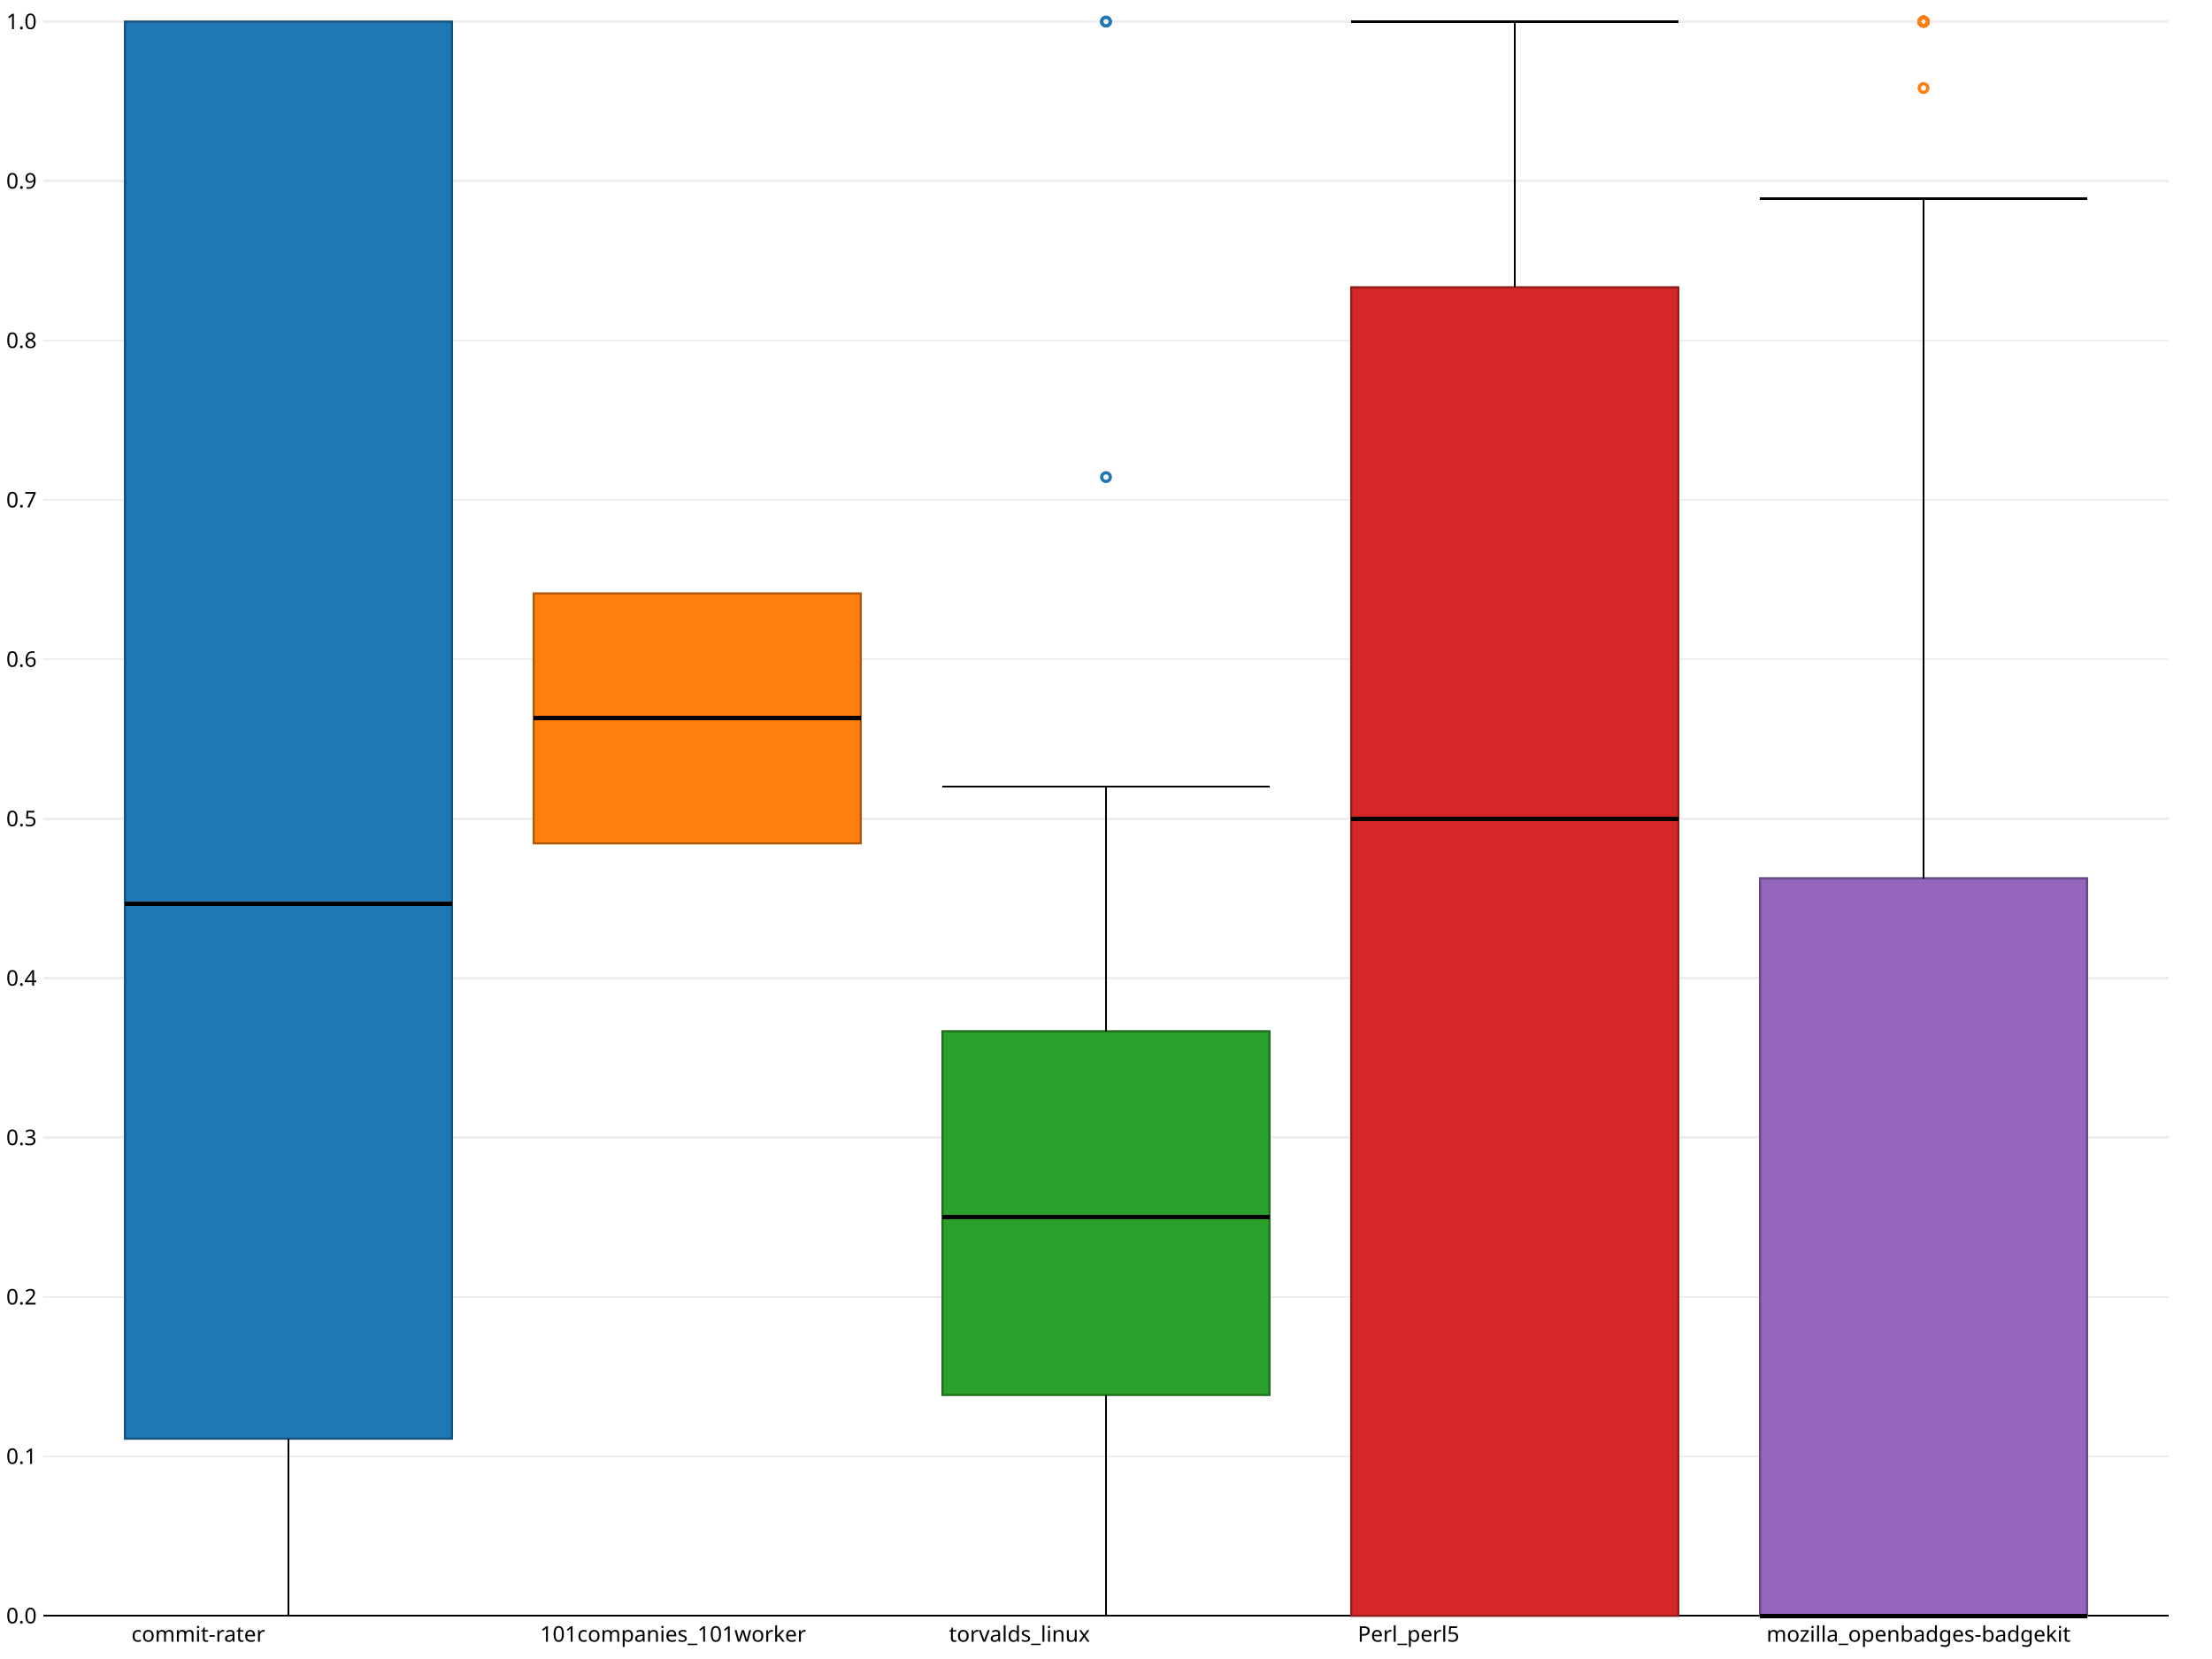
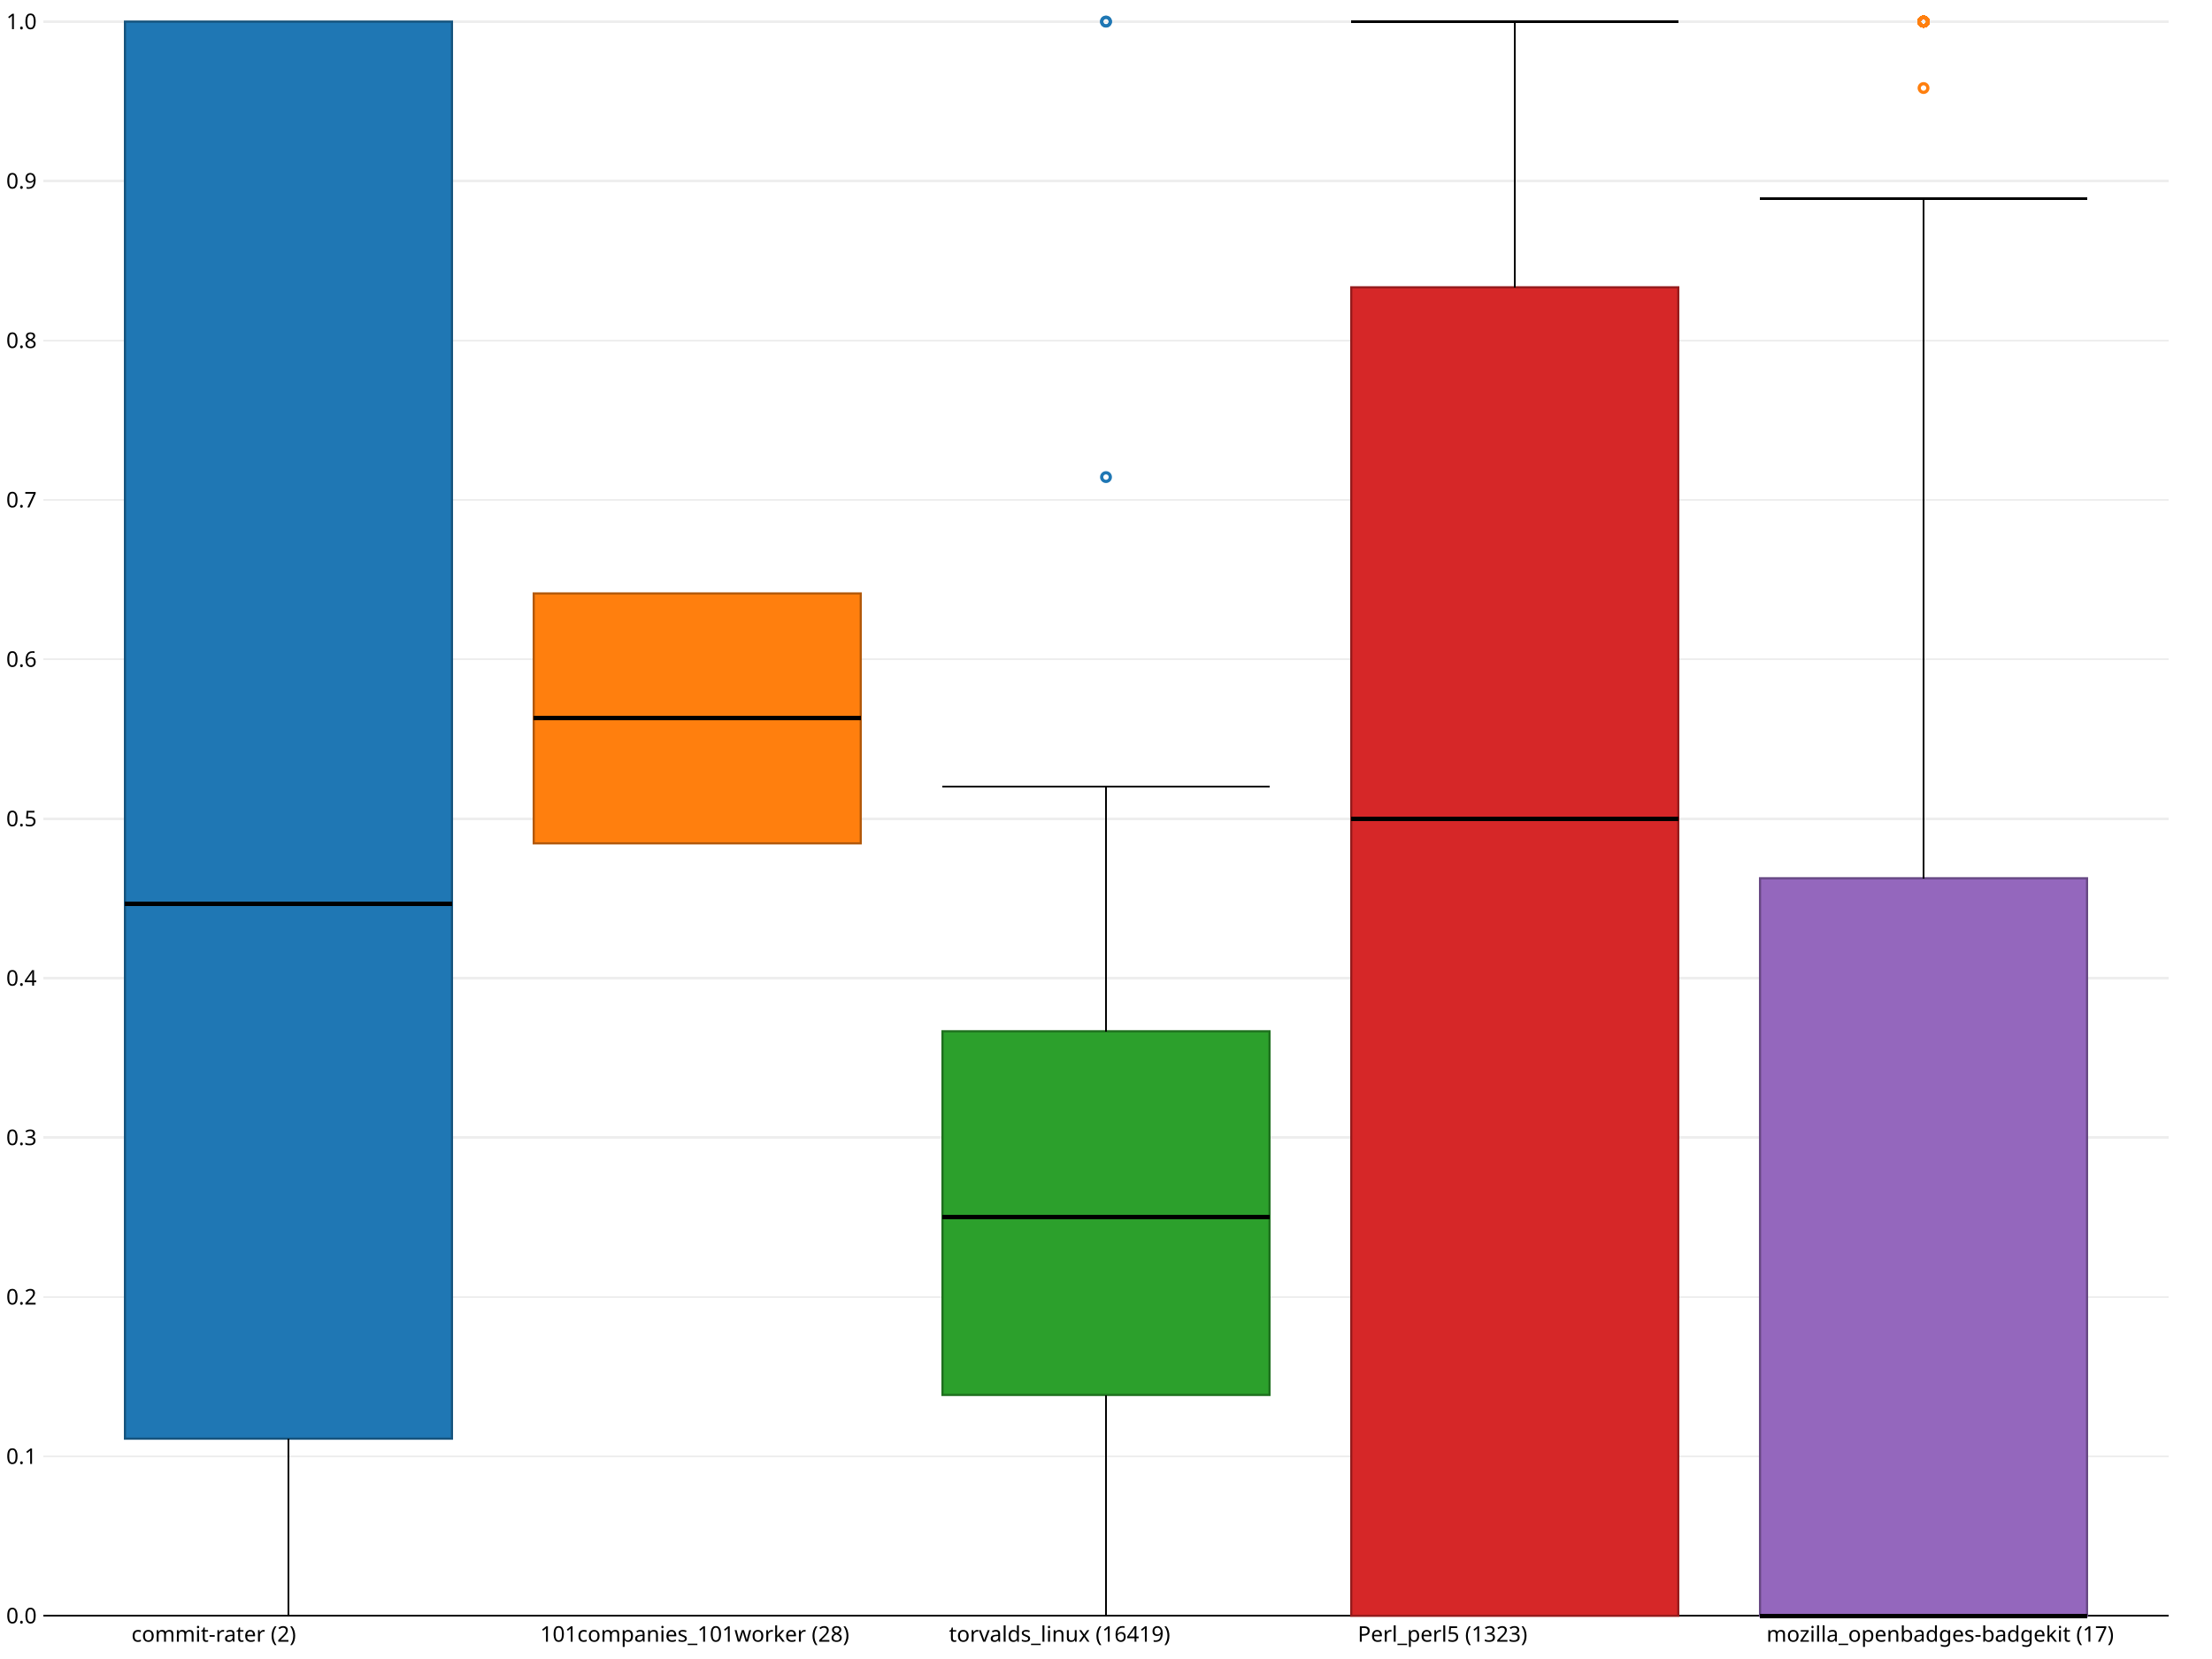
<svg xmlns="http://www.w3.org/2000/svg" xmlns:xlink="http://www.w3.org/1999/xlink" fill="none" font-family="sans-serif" font-size="10px" height="768" stroke="none" stroke-width="1.5" width="1024">
  <g transform="translate(20,10)">
    <line shape-rendering="crispEdges" stroke="rgb(0,0,0)" stroke-width="1" x1="0" x2="984" y1="738.0" y2="738.0" />
    <line shape-rendering="crispEdges" stroke="rgb(238,238,238)" stroke-width="1" x1="0" x2="984" y1="664.2" y2="664.2" />
    <line shape-rendering="crispEdges" stroke="rgb(238,238,238)" stroke-width="1" x1="0" x2="984" y1="590.4" y2="590.4" />
    <line shape-rendering="crispEdges" stroke="rgb(238,238,238)" stroke-width="1" x1="0" x2="984" y1="516.6" y2="516.6" />
    <line shape-rendering="crispEdges" stroke="rgb(238,238,238)" stroke-width="1" x1="0" x2="984" y1="442.8" y2="442.8" />
    <line shape-rendering="crispEdges" stroke="rgb(238,238,238)" stroke-width="1" x1="0" x2="984" y1="369.0" y2="369.0" />
    <line shape-rendering="crispEdges" stroke="rgb(238,238,238)" stroke-width="1" x1="0" x2="984" y1="295.2" y2="295.2" />
    <line shape-rendering="crispEdges" stroke="rgb(238,238,238)" stroke-width="1" x1="0" x2="984" y1="221.4" y2="221.4" />
    <line shape-rendering="crispEdges" stroke="rgb(238,238,238)" stroke-width="1" x1="0" x2="984" y1="147.6" y2="147.6" />
    <line shape-rendering="crispEdges" stroke="rgb(238,238,238)" stroke-width="1" x1="0" x2="984" y1="73.8" y2="73.8" />
    <line shape-rendering="crispEdges" stroke="rgb(238,238,238)" stroke-width="1" x1="0" x2="984" y1="0.0" y2="0.0" />
  </g>
  <g transform="translate(20,10)">
    <text dy=".35em" fill="rgb(0,0,0)" pointer-events="none" text-anchor="end" transform="translate(0,738.0)" x="-3">0.0</text>
    <text dy=".35em" fill="rgb(0,0,0)" pointer-events="none" text-anchor="end" transform="translate(0,664.2)" x="-3">0.1</text>
    <text dy=".35em" fill="rgb(0,0,0)" pointer-events="none" text-anchor="end" transform="translate(0,590.4)" x="-3">0.2</text>
    <text dy=".35em" fill="rgb(0,0,0)" pointer-events="none" text-anchor="end" transform="translate(0,516.6)" x="-3">0.3</text>
    <text dy=".35em" fill="rgb(0,0,0)" pointer-events="none" text-anchor="end" transform="translate(0,442.8)" x="-3">0.4</text>
    <text dy=".35em" fill="rgb(0,0,0)" pointer-events="none" text-anchor="end" transform="translate(0,369.0)" x="-3">0.5</text>
    <text dy=".35em" fill="rgb(0,0,0)" pointer-events="none" text-anchor="end" transform="translate(0,295.2)" x="-3">0.6</text>
    <text dy=".35em" fill="rgb(0,0,0)" pointer-events="none" text-anchor="end" transform="translate(0,221.4)" x="-3">0.7</text>
    <text dy=".35em" fill="rgb(0,0,0)" pointer-events="none" text-anchor="end" transform="translate(0,147.6)" x="-3">0.8</text>
    <text dy=".35em" fill="rgb(0,0,0)" pointer-events="none" text-anchor="end" transform="translate(0,73.8)" x="-3">0.9</text>
    <text dy=".35em" fill="rgb(0,0,0)" pointer-events="none" text-anchor="end" transform="translate(0,0.0)" x="-3">1.0</text>
  </g>
  <g transform="translate(20,10)">
    <line shape-rendering="crispEdges" stroke="rgb(0,0,0)" stroke-width="1" x1="0" x2="984" y1="738" y2="738" />
  </g>
  <g transform="translate(20,10)">
-     <text fill="rgb(0,0,0)" pointer-events="none" transform="translate(37.84615,753)" x="3" y="-3">commit-rater</text>
-     <text fill="rgb(0,0,0)" pointer-events="none" transform="translate(227.0769,753)" x="3" y="-3">101companies_101worker</text>
-     <text fill="rgb(0,0,0)" pointer-events="none" transform="translate(416.3077,753)" x="3" y="-3">torvalds_linux</text>
-     <text fill="rgb(0,0,0)" pointer-events="none" transform="translate(605.5385,753)" x="3" y="-3">Perl_perl5</text>
-     <text fill="rgb(0,0,0)" pointer-events="none" transform="translate(794.7692,753)" x="3" y="-3">mozilla_openbadges-badgekit</text>
+     <text fill="rgb(0,0,0)" pointer-events="none" transform="translate(37.84615,753)" x="3" y="-3">commit-rater (2)</text>
+     <text fill="rgb(0,0,0)" pointer-events="none" transform="translate(227.0769,753)" x="3" y="-3">101companies_101worker (28)</text>
+     <text fill="rgb(0,0,0)" pointer-events="none" transform="translate(416.3077,753)" x="3" y="-3">torvalds_linux (16419)</text>
+     <text fill="rgb(0,0,0)" pointer-events="none" transform="translate(605.5385,753)" x="3" y="-3">Perl_perl5 (1323)</text>
+     <text fill="rgb(0,0,0)" pointer-events="none" transform="translate(794.7692,753)" x="3" y="-3">mozilla_openbadges-badgekit (17)</text>
  </g>
  <g transform="translate(20,10)">
    <g transform="translate(37.84615,0)">
      <rect fill="rgb(31,119,180)" height="656.0" stroke="rgb(21,83,125)" stroke-width="1.0" width="151.385" />
    </g>
    <g transform="translate(37.84615,0)">
      <line shape-rendering="crispEdges" stroke="rgb(0,0,0)" stroke-width="2" x1="0.0" x2="151.385" y1="408.574" y2="408.574" />
    </g>
    <g transform="translate(37.84615,0)">
      <line shape-rendering="crispEdges" stroke="rgb(0,0,0)" stroke-width="1" x1="0" x2="151.385" y1="738.0" y2="738.0" />
    </g>
    <g transform="translate(37.84615,0)">
      <line shape-rendering="crispEdges" stroke="rgb(0,0,0)" stroke-width="1" x1="75.692" x2="75.692" y1="656.0" y2="738.0" />
    </g>
    <g transform="translate(37.84615,0)" />
    <g transform="translate(37.84615,0)" />
    <g transform="translate(37.84615,0)" />
    <g transform="translate(227.0769,0)">
      <rect fill="rgb(255,127,14)" height="115.695" stroke="rgb(178,88,9)" stroke-width="1.0" width="151.385" y="264.717" />
    </g>
    <g transform="translate(227.0769,0)">
      <line shape-rendering="crispEdges" stroke="rgb(0,0,0)" stroke-width="2" x1="0.0" x2="151.385" y1="322.565" y2="322.565" />
    </g>
    <g transform="translate(227.0769,0)" />
    <g transform="translate(227.0769,0)" />
    <g transform="translate(227.0769,0)" />
    <g transform="translate(227.0769,0)" />
    <g transform="translate(227.0769,0)" />
    <g transform="translate(416.3077,0)">
      <rect fill="rgb(44,160,44)" height="168.362" stroke="rgb(30,112,30)" stroke-width="1.0" width="151.385" y="467.4" />
    </g>
    <g transform="translate(416.3077,0)">
      <line shape-rendering="crispEdges" stroke="rgb(0,0,0)" stroke-width="2" x1="0.0" x2="151.385" y1="553.231" y2="553.231" />
    </g>
    <g transform="translate(416.3077,0)">
      <line shape-rendering="crispEdges" stroke="rgb(0,0,0)" stroke-width="1" x1="0" x2="151.385" y1="738.0" y2="738.0" />
    </g>
    <g transform="translate(416.3077,0)">
      <line shape-rendering="crispEdges" stroke="rgb(0,0,0)" stroke-width="1" x1="75.692" x2="75.692" y1="635.762" y2="738.0" />
    </g>
    <g transform="translate(416.3077,0)">
      <line shape-rendering="crispEdges" stroke="rgb(0,0,0)" stroke-width="1" x1="0" x2="151.385" y1="354.24" y2="354.24" />
    </g>
    <g transform="translate(416.3077,0)">
      <line shape-rendering="crispEdges" stroke="rgb(0,0,0)" stroke-width="1" x1="75.692" x2="75.692" y1="354.24" y2="467.4" />
    </g>
    <g transform="translate(416.3077,0)">
      <a xlink:title="0.7142857142857143">
        <circle cx="75.692" cy="210.857" fill="none" r="2.0" stroke="rgb(31,119,180)" />
      </a>
      <a xlink:title="1.0">
        <circle cx="75.692" cy="0.0" fill="none" r="2.0" stroke="rgb(31,119,180)" />
      </a>
      <a xlink:title="1.0">
        <circle cx="75.692" cy="0.0" fill="none" r="2.0" stroke="rgb(31,119,180)" />
      </a>
    </g>
    <g transform="translate(605.5385,0)">
      <rect fill="rgb(214,39,40)" height="615.0" stroke="rgb(149,27,28)" stroke-width="1.0" width="151.385" y="123.0" />
    </g>
    <g transform="translate(605.5385,0)">
      <line shape-rendering="crispEdges" stroke="rgb(0,0,0)" stroke-width="2" x1="0.0" x2="151.385" y1="369.0" y2="369.0" />
    </g>
    <g transform="translate(605.5385,0)" />
    <g transform="translate(605.5385,0)" />
    <g transform="translate(605.5385,0)">
      <line shape-rendering="crispEdges" stroke="rgb(0,0,0)" stroke-width="1" x1="0" x2="151.385" y1="0.0" y2="0.0" />
    </g>
    <g transform="translate(605.5385,0)">
      <line shape-rendering="crispEdges" stroke="rgb(0,0,0)" stroke-width="1" x1="75.692" x2="75.692" y1="0.0" y2="123.0" />
    </g>
    <g transform="translate(605.5385,0)" />
    <g transform="translate(794.7692,0)">
      <rect fill="rgb(148,103,189)" height="341.434" stroke="rgb(103,72,132)" stroke-width="1.0" width="151.385" y="396.566" />
    </g>
    <g transform="translate(794.7692,0)">
      <line shape-rendering="crispEdges" stroke="rgb(0,0,0)" stroke-width="2" x1="0.0" x2="151.385" y1="738.0" y2="738.0" />
    </g>
    <g transform="translate(794.7692,0)" />
    <g transform="translate(794.7692,0)" />
    <g transform="translate(794.7692,0)">
      <line shape-rendering="crispEdges" stroke="rgb(0,0,0)" stroke-width="1" x1="0" x2="151.385" y1="82.0" y2="82.0" />
    </g>
    <g transform="translate(794.7692,0)">
      <line shape-rendering="crispEdges" stroke="rgb(0,0,0)" stroke-width="1" x1="75.692" x2="75.692" y1="82.0" y2="396.566" />
    </g>
    <g transform="translate(794.7692,0)">
      <a xlink:title="1.0">
        <circle cx="75.692" cy="0.0" fill="none" r="2.0" stroke="rgb(255,127,14)" />
      </a>
      <a xlink:title="1.0">
        <circle cx="75.692" cy="0.0" fill="none" r="2.0" stroke="rgb(255,127,14)" />
      </a>
      <a xlink:title="1.0">
        <circle cx="75.692" cy="0.0" fill="none" r="2.0" stroke="rgb(255,127,14)" />
      </a>
      <a xlink:title="1.0">
        <circle cx="75.692" cy="0.0" fill="none" r="2.0" stroke="rgb(255,127,14)" />
      </a>
      <a xlink:title="1.0">
        <circle cx="75.692" cy="0.0" fill="none" r="2.0" stroke="rgb(255,127,14)" />
      </a>
      <a xlink:title="1.0">
        <circle cx="75.692" cy="0.0" fill="none" r="2.0" stroke="rgb(255,127,14)" />
      </a>
      <a xlink:title="1.0">
        <circle cx="75.692" cy="0.0" fill="none" r="2.0" stroke="rgb(255,127,14)" />
      </a>
      <a xlink:title="1.0">
        <circle cx="75.692" cy="0.0" fill="none" r="2.0" stroke="rgb(255,127,14)" />
      </a>
      <a xlink:title="1.0">
        <circle cx="75.692" cy="0.0" fill="none" r="2.0" stroke="rgb(255,127,14)" />
      </a>
      <a xlink:title="1.0">
        <circle cx="75.692" cy="0.0" fill="none" r="2.0" stroke="rgb(255,127,14)" />
      </a>
      <a xlink:title="1.0">
        <circle cx="75.692" cy="0.0" fill="none" r="2.0" stroke="rgb(255,127,14)" />
      </a>
      <a xlink:title="1.0">
        <circle cx="75.692" cy="0.0" fill="none" r="2.0" stroke="rgb(255,127,14)" />
      </a>
      <a xlink:title="1.0">
        <circle cx="75.692" cy="0.0" fill="none" r="2.0" stroke="rgb(255,127,14)" />
      </a>
      <a xlink:title="1.0">
        <circle cx="75.692" cy="0.0" fill="none" r="2.0" stroke="rgb(255,127,14)" />
      </a>
      <a xlink:title="1.0">
        <circle cx="75.692" cy="0.0" fill="none" r="2.0" stroke="rgb(255,127,14)" />
      </a>
      <a xlink:title="1.0">
        <circle cx="75.692" cy="0.0" fill="none" r="2.0" stroke="rgb(255,127,14)" />
      </a>
      <a xlink:title="1.0">
        <circle cx="75.692" cy="0.0" fill="none" r="2.0" stroke="rgb(255,127,14)" />
      </a>
      <a xlink:title="1.0">
        <circle cx="75.692" cy="0.0" fill="none" r="2.0" stroke="rgb(255,127,14)" />
      </a>
      <a xlink:title="1.0">
        <circle cx="75.692" cy="0.0" fill="none" r="2.0" stroke="rgb(255,127,14)" />
      </a>
      <a xlink:title="1.0">
        <circle cx="75.692" cy="0.0" fill="none" r="2.0" stroke="rgb(255,127,14)" />
      </a>
      <a xlink:title="1.0">
        <circle cx="75.692" cy="0.0" fill="none" r="2.0" stroke="rgb(255,127,14)" />
      </a>
      <a xlink:title="1.0">
        <circle cx="75.692" cy="0.0" fill="none" r="2.0" stroke="rgb(255,127,14)" />
      </a>
      <a xlink:title="1.0">
        <circle cx="75.692" cy="0.0" fill="none" r="2.0" stroke="rgb(255,127,14)" />
      </a>
      <a xlink:title="1.0">
        <circle cx="75.692" cy="0.0" fill="none" r="2.0" stroke="rgb(255,127,14)" />
      </a>
      <a xlink:title="1.0">
        <circle cx="75.692" cy="0.0" fill="none" r="2.0" stroke="rgb(255,127,14)" />
      </a>
      <a xlink:title="1.0">
        <circle cx="75.692" cy="0.0" fill="none" r="2.0" stroke="rgb(255,127,14)" />
      </a>
      <a xlink:title="1.0">
        <circle cx="75.692" cy="0.0" fill="none" r="2.0" stroke="rgb(255,127,14)" />
      </a>
      <a xlink:title="1.0">
        <circle cx="75.692" cy="0.0" fill="none" r="2.0" stroke="rgb(255,127,14)" />
      </a>
      <a xlink:title="1.0">
        <circle cx="75.692" cy="0.0" fill="none" r="2.0" stroke="rgb(255,127,14)" />
      </a>
      <a xlink:title="1.0">
        <circle cx="75.692" cy="0.0" fill="none" r="2.0" stroke="rgb(255,127,14)" />
      </a>
      <a xlink:title="1.0">
        <circle cx="75.692" cy="0.0" fill="none" r="2.0" stroke="rgb(255,127,14)" />
      </a>
      <a xlink:title="0.9583333333333334">
        <circle cx="75.692" cy="30.75" fill="none" r="2.0" stroke="rgb(255,127,14)" />
      </a>
      <a xlink:title="1.0">
        <circle cx="75.692" cy="0.0" fill="none" r="2.0" stroke="rgb(255,127,14)" />
      </a>
      <a xlink:title="1.0">
        <circle cx="75.692" cy="0.0" fill="none" r="2.0" stroke="rgb(255,127,14)" />
      </a>
      <a xlink:title="1.0">
        <circle cx="75.692" cy="0.0" fill="none" r="2.0" stroke="rgb(255,127,14)" />
      </a>
      <a xlink:title="1.0">
        <circle cx="75.692" cy="0.0" fill="none" r="2.0" stroke="rgb(255,127,14)" />
      </a>
      <a xlink:title="1.0">
        <circle cx="75.692" cy="0.0" fill="none" r="2.0" stroke="rgb(255,127,14)" />
      </a>
      <a xlink:title="1.0">
        <circle cx="75.692" cy="0.0" fill="none" r="2.0" stroke="rgb(255,127,14)" />
      </a>
      <a xlink:title="1.0">
        <circle cx="75.692" cy="0.0" fill="none" r="2.0" stroke="rgb(255,127,14)" />
      </a>
      <a xlink:title="1.0">
        <circle cx="75.692" cy="0.0" fill="none" r="2.0" stroke="rgb(255,127,14)" />
      </a>
      <a xlink:title="1.0">
        <circle cx="75.692" cy="0.0" fill="none" r="2.0" stroke="rgb(255,127,14)" />
      </a>
      <a xlink:title="1.0">
        <circle cx="75.692" cy="0.0" fill="none" r="2.0" stroke="rgb(255,127,14)" />
      </a>
      <a xlink:title="1.0">
        <circle cx="75.692" cy="0.0" fill="none" r="2.0" stroke="rgb(255,127,14)" />
      </a>
      <a xlink:title="1.0">
        <circle cx="75.692" cy="0.0" fill="none" r="2.0" stroke="rgb(255,127,14)" />
      </a>
      <a xlink:title="1.0">
        <circle cx="75.692" cy="0.0" fill="none" r="2.0" stroke="rgb(255,127,14)" />
      </a>
      <a xlink:title="1.0">
        <circle cx="75.692" cy="0.0" fill="none" r="2.0" stroke="rgb(255,127,14)" />
      </a>
      <a xlink:title="1.0">
        <circle cx="75.692" cy="0.0" fill="none" r="2.0" stroke="rgb(255,127,14)" />
      </a>
      <a xlink:title="1.0">
        <circle cx="75.692" cy="0.0" fill="none" r="2.0" stroke="rgb(255,127,14)" />
      </a>
      <a xlink:title="1.0">
        <circle cx="75.692" cy="0.0" fill="none" r="2.0" stroke="rgb(255,127,14)" />
      </a>
      <a xlink:title="1.0">
        <circle cx="75.692" cy="0.0" fill="none" r="2.0" stroke="rgb(255,127,14)" />
      </a>
      <a xlink:title="1.0">
        <circle cx="75.692" cy="0.0" fill="none" r="2.0" stroke="rgb(255,127,14)" />
      </a>
      <a xlink:title="1.0">
        <circle cx="75.692" cy="0.0" fill="none" r="2.0" stroke="rgb(255,127,14)" />
      </a>
      <a xlink:title="1.0">
        <circle cx="75.692" cy="0.0" fill="none" r="2.0" stroke="rgb(255,127,14)" />
      </a>
      <a xlink:title="1.0">
        <circle cx="75.692" cy="0.0" fill="none" r="2.0" stroke="rgb(255,127,14)" />
      </a>
      <a xlink:title="1.0">
        <circle cx="75.692" cy="0.0" fill="none" r="2.0" stroke="rgb(255,127,14)" />
      </a>
      <a xlink:title="1.0">
        <circle cx="75.692" cy="0.0" fill="none" r="2.0" stroke="rgb(255,127,14)" />
      </a>
      <a xlink:title="1.0">
        <circle cx="75.692" cy="0.0" fill="none" r="2.0" stroke="rgb(255,127,14)" />
      </a>
      <a xlink:title="1.0">
        <circle cx="75.692" cy="0.0" fill="none" r="2.0" stroke="rgb(255,127,14)" />
      </a>
      <a xlink:title="1.0">
        <circle cx="75.692" cy="0.0" fill="none" r="2.0" stroke="rgb(255,127,14)" />
      </a>
      <a xlink:title="1.0">
        <circle cx="75.692" cy="0.0" fill="none" r="2.0" stroke="rgb(255,127,14)" />
      </a>
      <a xlink:title="1.0">
        <circle cx="75.692" cy="0.0" fill="none" r="2.0" stroke="rgb(255,127,14)" />
      </a>
      <a xlink:title="1.0">
        <circle cx="75.692" cy="0.0" fill="none" r="2.0" stroke="rgb(255,127,14)" />
      </a>
      <a xlink:title="1.0">
        <circle cx="75.692" cy="0.0" fill="none" r="2.0" stroke="rgb(255,127,14)" />
      </a>
      <a xlink:title="1.0">
        <circle cx="75.692" cy="0.0" fill="none" r="2.0" stroke="rgb(255,127,14)" />
      </a>
      <a xlink:title="1.0">
        <circle cx="75.692" cy="0.0" fill="none" r="2.0" stroke="rgb(255,127,14)" />
      </a>
      <a xlink:title="1.0">
        <circle cx="75.692" cy="0.0" fill="none" r="2.0" stroke="rgb(255,127,14)" />
      </a>
      <a xlink:title="1.0">
        <circle cx="75.692" cy="0.0" fill="none" r="2.0" stroke="rgb(255,127,14)" />
      </a>
      <a xlink:title="1.0">
        <circle cx="75.692" cy="0.0" fill="none" r="2.0" stroke="rgb(255,127,14)" />
      </a>
      <a xlink:title="1.0">
        <circle cx="75.692" cy="0.0" fill="none" r="2.0" stroke="rgb(255,127,14)" />
      </a>
      <a xlink:title="1.0">
        <circle cx="75.692" cy="0.0" fill="none" r="2.0" stroke="rgb(255,127,14)" />
      </a>
      <a xlink:title="1.0">
        <circle cx="75.692" cy="0.0" fill="none" r="2.0" stroke="rgb(255,127,14)" />
      </a>
      <a xlink:title="1.0">
        <circle cx="75.692" cy="0.0" fill="none" r="2.0" stroke="rgb(255,127,14)" />
      </a>
      <a xlink:title="1.0">
        <circle cx="75.692" cy="0.0" fill="none" r="2.0" stroke="rgb(255,127,14)" />
      </a>
      <a xlink:title="1.0">
        <circle cx="75.692" cy="0.0" fill="none" r="2.0" stroke="rgb(255,127,14)" />
      </a>
      <a xlink:title="1.0">
        <circle cx="75.692" cy="0.0" fill="none" r="2.0" stroke="rgb(255,127,14)" />
      </a>
      <a xlink:title="1.0">
        <circle cx="75.692" cy="0.0" fill="none" r="2.0" stroke="rgb(255,127,14)" />
      </a>
      <a xlink:title="1.0">
        <circle cx="75.692" cy="0.0" fill="none" r="2.0" stroke="rgb(255,127,14)" />
      </a>
      <a xlink:title="1.0">
        <circle cx="75.692" cy="0.0" fill="none" r="2.0" stroke="rgb(255,127,14)" />
      </a>
      <a xlink:title="1.0">
        <circle cx="75.692" cy="0.0" fill="none" r="2.0" stroke="rgb(255,127,14)" />
      </a>
      <a xlink:title="1.0">
        <circle cx="75.692" cy="0.0" fill="none" r="2.0" stroke="rgb(255,127,14)" />
      </a>
      <a xlink:title="1.0">
        <circle cx="75.692" cy="0.0" fill="none" r="2.0" stroke="rgb(255,127,14)" />
      </a>
      <a xlink:title="1.0">
        <circle cx="75.692" cy="0.0" fill="none" r="2.0" stroke="rgb(255,127,14)" />
      </a>
      <a xlink:title="1.0">
        <circle cx="75.692" cy="0.0" fill="none" r="2.0" stroke="rgb(255,127,14)" />
      </a>
      <a xlink:title="1.0">
        <circle cx="75.692" cy="0.0" fill="none" r="2.0" stroke="rgb(255,127,14)" />
      </a>
      <a xlink:title="1.0">
        <circle cx="75.692" cy="0.0" fill="none" r="2.0" stroke="rgb(255,127,14)" />
      </a>
      <a xlink:title="1.0">
        <circle cx="75.692" cy="0.0" fill="none" r="2.0" stroke="rgb(255,127,14)" />
      </a>
      <a xlink:title="1.0">
        <circle cx="75.692" cy="0.0" fill="none" r="2.0" stroke="rgb(255,127,14)" />
      </a>
      <a xlink:title="1.0">
        <circle cx="75.692" cy="0.0" fill="none" r="2.0" stroke="rgb(255,127,14)" />
      </a>
      <a xlink:title="1.0">
        <circle cx="75.692" cy="0.0" fill="none" r="2.0" stroke="rgb(255,127,14)" />
      </a>
      <a xlink:title="1.0">
        <circle cx="75.692" cy="0.0" fill="none" r="2.0" stroke="rgb(255,127,14)" />
      </a>
      <a xlink:title="1.0">
        <circle cx="75.692" cy="0.0" fill="none" r="2.0" stroke="rgb(255,127,14)" />
      </a>
      <a xlink:title="1.0">
        <circle cx="75.692" cy="0.0" fill="none" r="2.0" stroke="rgb(255,127,14)" />
      </a>
      <a xlink:title="1.0">
        <circle cx="75.692" cy="0.0" fill="none" r="2.0" stroke="rgb(255,127,14)" />
      </a>
      <a xlink:title="1.0">
        <circle cx="75.692" cy="0.0" fill="none" r="2.0" stroke="rgb(255,127,14)" />
      </a>
      <a xlink:title="1.0">
        <circle cx="75.692" cy="0.0" fill="none" r="2.0" stroke="rgb(255,127,14)" />
      </a>
      <a xlink:title="1.0">
        <circle cx="75.692" cy="0.0" fill="none" r="2.0" stroke="rgb(255,127,14)" />
      </a>
      <a xlink:title="1.0">
        <circle cx="75.692" cy="0.0" fill="none" r="2.0" stroke="rgb(255,127,14)" />
      </a>
      <a xlink:title="1.0">
        <circle cx="75.692" cy="0.0" fill="none" r="2.0" stroke="rgb(255,127,14)" />
      </a>
      <a xlink:title="1.0">
        <circle cx="75.692" cy="0.0" fill="none" r="2.0" stroke="rgb(255,127,14)" />
      </a>
      <a xlink:title="1.0">
        <circle cx="75.692" cy="0.0" fill="none" r="2.0" stroke="rgb(255,127,14)" />
      </a>
      <a xlink:title="1.0">
        <circle cx="75.692" cy="0.0" fill="none" r="2.0" stroke="rgb(255,127,14)" />
      </a>
      <a xlink:title="1.0">
        <circle cx="75.692" cy="0.0" fill="none" r="2.0" stroke="rgb(255,127,14)" />
      </a>
      <a xlink:title="1.0">
        <circle cx="75.692" cy="0.0" fill="none" r="2.0" stroke="rgb(255,127,14)" />
      </a>
      <a xlink:title="1.0">
        <circle cx="75.692" cy="0.0" fill="none" r="2.0" stroke="rgb(255,127,14)" />
      </a>
      <a xlink:title="1.0">
        <circle cx="75.692" cy="0.0" fill="none" r="2.0" stroke="rgb(255,127,14)" />
      </a>
      <a xlink:title="1.0">
        <circle cx="75.692" cy="0.0" fill="none" r="2.0" stroke="rgb(255,127,14)" />
      </a>
      <a xlink:title="1.0">
        <circle cx="75.692" cy="0.0" fill="none" r="2.0" stroke="rgb(255,127,14)" />
      </a>
      <a xlink:title="1.0">
        <circle cx="75.692" cy="0.0" fill="none" r="2.0" stroke="rgb(255,127,14)" />
      </a>
      <a xlink:title="1.0">
        <circle cx="75.692" cy="0.0" fill="none" r="2.0" stroke="rgb(255,127,14)" />
      </a>
      <a xlink:title="1.0">
        <circle cx="75.692" cy="0.0" fill="none" r="2.0" stroke="rgb(255,127,14)" />
      </a>
      <a xlink:title="1.0">
        <circle cx="75.692" cy="0.0" fill="none" r="2.0" stroke="rgb(255,127,14)" />
      </a>
      <a xlink:title="1.0">
        <circle cx="75.692" cy="0.0" fill="none" r="2.0" stroke="rgb(255,127,14)" />
      </a>
      <a xlink:title="1.0">
        <circle cx="75.692" cy="0.0" fill="none" r="2.0" stroke="rgb(255,127,14)" />
      </a>
      <a xlink:title="1.0">
        <circle cx="75.692" cy="0.0" fill="none" r="2.0" stroke="rgb(255,127,14)" />
      </a>
      <a xlink:title="1.0">
        <circle cx="75.692" cy="0.0" fill="none" r="2.0" stroke="rgb(255,127,14)" />
      </a>
      <a xlink:title="1.0">
        <circle cx="75.692" cy="0.0" fill="none" r="2.0" stroke="rgb(255,127,14)" />
      </a>
      <a xlink:title="1.0">
        <circle cx="75.692" cy="0.0" fill="none" r="2.0" stroke="rgb(255,127,14)" />
      </a>
      <a xlink:title="1.0">
        <circle cx="75.692" cy="0.0" fill="none" r="2.0" stroke="rgb(255,127,14)" />
      </a>
      <a xlink:title="1.0">
        <circle cx="75.692" cy="0.0" fill="none" r="2.0" stroke="rgb(255,127,14)" />
      </a>
      <a xlink:title="1.0">
        <circle cx="75.692" cy="0.0" fill="none" r="2.0" stroke="rgb(255,127,14)" />
      </a>
      <a xlink:title="1.0">
        <circle cx="75.692" cy="0.0" fill="none" r="2.0" stroke="rgb(255,127,14)" />
      </a>
      <a xlink:title="1.0">
        <circle cx="75.692" cy="0.0" fill="none" r="2.0" stroke="rgb(255,127,14)" />
      </a>
      <a xlink:title="1.0">
        <circle cx="75.692" cy="0.0" fill="none" r="2.0" stroke="rgb(255,127,14)" />
      </a>
      <a xlink:title="1.0">
        <circle cx="75.692" cy="0.0" fill="none" r="2.0" stroke="rgb(255,127,14)" />
      </a>
      <a xlink:title="1.0">
        <circle cx="75.692" cy="0.0" fill="none" r="2.0" stroke="rgb(255,127,14)" />
      </a>
      <a xlink:title="1.0">
        <circle cx="75.692" cy="0.0" fill="none" r="2.0" stroke="rgb(255,127,14)" />
      </a>
      <a xlink:title="1.0">
        <circle cx="75.692" cy="0.0" fill="none" r="2.0" stroke="rgb(255,127,14)" />
      </a>
      <a xlink:title="1.0">
        <circle cx="75.692" cy="0.0" fill="none" r="2.0" stroke="rgb(255,127,14)" />
      </a>
      <a xlink:title="1.0">
        <circle cx="75.692" cy="0.0" fill="none" r="2.0" stroke="rgb(255,127,14)" />
      </a>
      <a xlink:title="1.0">
        <circle cx="75.692" cy="0.0" fill="none" r="2.0" stroke="rgb(255,127,14)" />
      </a>
      <a xlink:title="1.0">
        <circle cx="75.692" cy="0.0" fill="none" r="2.0" stroke="rgb(255,127,14)" />
      </a>
      <a xlink:title="1.0">
        <circle cx="75.692" cy="0.0" fill="none" r="2.0" stroke="rgb(255,127,14)" />
      </a>
      <a xlink:title="1.0">
        <circle cx="75.692" cy="0.0" fill="none" r="2.0" stroke="rgb(255,127,14)" />
      </a>
      <a xlink:title="1.0">
        <circle cx="75.692" cy="0.0" fill="none" r="2.0" stroke="rgb(255,127,14)" />
      </a>
      <a xlink:title="1.0">
        <circle cx="75.692" cy="0.0" fill="none" r="2.0" stroke="rgb(255,127,14)" />
      </a>
      <a xlink:title="1.0">
        <circle cx="75.692" cy="0.0" fill="none" r="2.0" stroke="rgb(255,127,14)" />
      </a>
      <a xlink:title="1.0">
        <circle cx="75.692" cy="0.0" fill="none" r="2.0" stroke="rgb(255,127,14)" />
      </a>
      <a xlink:title="1.0">
        <circle cx="75.692" cy="0.0" fill="none" r="2.0" stroke="rgb(255,127,14)" />
      </a>
      <a xlink:title="1.0">
        <circle cx="75.692" cy="0.0" fill="none" r="2.0" stroke="rgb(255,127,14)" />
      </a>
      <a xlink:title="1.0">
        <circle cx="75.692" cy="0.0" fill="none" r="2.0" stroke="rgb(255,127,14)" />
      </a>
      <a xlink:title="1.0">
        <circle cx="75.692" cy="0.0" fill="none" r="2.0" stroke="rgb(255,127,14)" />
      </a>
      <a xlink:title="1.0">
        <circle cx="75.692" cy="0.0" fill="none" r="2.0" stroke="rgb(255,127,14)" />
      </a>
      <a xlink:title="1.0">
        <circle cx="75.692" cy="0.0" fill="none" r="2.0" stroke="rgb(255,127,14)" />
      </a>
      <a xlink:title="1.0">
        <circle cx="75.692" cy="0.0" fill="none" r="2.0" stroke="rgb(255,127,14)" />
      </a>
      <a xlink:title="1.0">
        <circle cx="75.692" cy="0.0" fill="none" r="2.0" stroke="rgb(255,127,14)" />
      </a>
      <a xlink:title="1.0">
        <circle cx="75.692" cy="0.0" fill="none" r="2.0" stroke="rgb(255,127,14)" />
      </a>
      <a xlink:title="1.0">
        <circle cx="75.692" cy="0.0" fill="none" r="2.0" stroke="rgb(255,127,14)" />
      </a>
      <a xlink:title="1.0">
        <circle cx="75.692" cy="0.0" fill="none" r="2.0" stroke="rgb(255,127,14)" />
      </a>
      <a xlink:title="1.0">
        <circle cx="75.692" cy="0.0" fill="none" r="2.0" stroke="rgb(255,127,14)" />
      </a>
      <a xlink:title="1.0">
        <circle cx="75.692" cy="0.0" fill="none" r="2.0" stroke="rgb(255,127,14)" />
      </a>
      <a xlink:title="1.0">
        <circle cx="75.692" cy="0.0" fill="none" r="2.0" stroke="rgb(255,127,14)" />
      </a>
      <a xlink:title="1.0">
        <circle cx="75.692" cy="0.0" fill="none" r="2.0" stroke="rgb(255,127,14)" />
      </a>
      <a xlink:title="1.0">
        <circle cx="75.692" cy="0.0" fill="none" r="2.0" stroke="rgb(255,127,14)" />
      </a>
      <a xlink:title="1.0">
        <circle cx="75.692" cy="0.0" fill="none" r="2.0" stroke="rgb(255,127,14)" />
      </a>
      <a xlink:title="1.0">
        <circle cx="75.692" cy="0.0" fill="none" r="2.0" stroke="rgb(255,127,14)" />
      </a>
      <a xlink:title="1.0">
        <circle cx="75.692" cy="0.0" fill="none" r="2.0" stroke="rgb(255,127,14)" />
      </a>
      <a xlink:title="1.0">
        <circle cx="75.692" cy="0.0" fill="none" r="2.0" stroke="rgb(255,127,14)" />
      </a>
      <a xlink:title="1.0">
        <circle cx="75.692" cy="0.0" fill="none" r="2.0" stroke="rgb(255,127,14)" />
      </a>
      <a xlink:title="1.0">
        <circle cx="75.692" cy="0.0" fill="none" r="2.0" stroke="rgb(255,127,14)" />
      </a>
      <a xlink:title="1.0">
        <circle cx="75.692" cy="0.0" fill="none" r="2.0" stroke="rgb(255,127,14)" />
      </a>
      <a xlink:title="1.0">
        <circle cx="75.692" cy="0.0" fill="none" r="2.0" stroke="rgb(255,127,14)" />
      </a>
      <a xlink:title="1.0">
        <circle cx="75.692" cy="0.0" fill="none" r="2.0" stroke="rgb(255,127,14)" />
      </a>
      <a xlink:title="1.0">
        <circle cx="75.692" cy="0.0" fill="none" r="2.0" stroke="rgb(255,127,14)" />
      </a>
      <a xlink:title="1.0">
        <circle cx="75.692" cy="0.0" fill="none" r="2.0" stroke="rgb(255,127,14)" />
      </a>
      <a xlink:title="1.0">
        <circle cx="75.692" cy="0.0" fill="none" r="2.0" stroke="rgb(255,127,14)" />
      </a>
      <a xlink:title="1.0">
        <circle cx="75.692" cy="0.0" fill="none" r="2.0" stroke="rgb(255,127,14)" />
      </a>
      <a xlink:title="1.0">
        <circle cx="75.692" cy="0.0" fill="none" r="2.0" stroke="rgb(255,127,14)" />
      </a>
      <a xlink:title="1.0">
        <circle cx="75.692" cy="0.0" fill="none" r="2.0" stroke="rgb(255,127,14)" />
      </a>
      <a xlink:title="1.0">
        <circle cx="75.692" cy="0.0" fill="none" r="2.0" stroke="rgb(255,127,14)" />
      </a>
      <a xlink:title="1.0">
        <circle cx="75.692" cy="0.0" fill="none" r="2.0" stroke="rgb(255,127,14)" />
      </a>
      <a xlink:title="1.0">
        <circle cx="75.692" cy="0.0" fill="none" r="2.0" stroke="rgb(255,127,14)" />
      </a>
      <a xlink:title="1.0">
        <circle cx="75.692" cy="0.0" fill="none" r="2.0" stroke="rgb(255,127,14)" />
      </a>
      <a xlink:title="1.0">
        <circle cx="75.692" cy="0.0" fill="none" r="2.0" stroke="rgb(255,127,14)" />
      </a>
      <a xlink:title="1.0">
        <circle cx="75.692" cy="0.0" fill="none" r="2.0" stroke="rgb(255,127,14)" />
      </a>
      <a xlink:title="1.0">
        <circle cx="75.692" cy="0.0" fill="none" r="2.0" stroke="rgb(255,127,14)" />
      </a>
      <a xlink:title="1.0">
        <circle cx="75.692" cy="0.0" fill="none" r="2.0" stroke="rgb(255,127,14)" />
      </a>
      <a xlink:title="1.0">
        <circle cx="75.692" cy="0.0" fill="none" r="2.0" stroke="rgb(255,127,14)" />
      </a>
      <a xlink:title="1.0">
        <circle cx="75.692" cy="0.0" fill="none" r="2.0" stroke="rgb(255,127,14)" />
      </a>
      <a xlink:title="1.0">
        <circle cx="75.692" cy="0.0" fill="none" r="2.0" stroke="rgb(255,127,14)" />
      </a>
      <a xlink:title="1.0">
        <circle cx="75.692" cy="0.0" fill="none" r="2.0" stroke="rgb(255,127,14)" />
      </a>
      <a xlink:title="1.0">
        <circle cx="75.692" cy="0.0" fill="none" r="2.0" stroke="rgb(255,127,14)" />
      </a>
      <a xlink:title="1.0">
        <circle cx="75.692" cy="0.0" fill="none" r="2.0" stroke="rgb(255,127,14)" />
      </a>
      <a xlink:title="1.0">
        <circle cx="75.692" cy="0.0" fill="none" r="2.0" stroke="rgb(255,127,14)" />
      </a>
      <a xlink:title="1.0">
        <circle cx="75.692" cy="0.0" fill="none" r="2.0" stroke="rgb(255,127,14)" />
      </a>
      <a xlink:title="1.0">
        <circle cx="75.692" cy="0.0" fill="none" r="2.0" stroke="rgb(255,127,14)" />
      </a>
      <a xlink:title="1.0">
        <circle cx="75.692" cy="0.0" fill="none" r="2.0" stroke="rgb(255,127,14)" />
      </a>
      <a xlink:title="1.0">
        <circle cx="75.692" cy="0.0" fill="none" r="2.0" stroke="rgb(255,127,14)" />
      </a>
      <a xlink:title="1.0">
        <circle cx="75.692" cy="0.0" fill="none" r="2.0" stroke="rgb(255,127,14)" />
      </a>
      <a xlink:title="1.0">
        <circle cx="75.692" cy="0.0" fill="none" r="2.0" stroke="rgb(255,127,14)" />
      </a>
      <a xlink:title="1.0">
        <circle cx="75.692" cy="0.0" fill="none" r="2.0" stroke="rgb(255,127,14)" />
      </a>
    </g>
  </g>
</svg>
